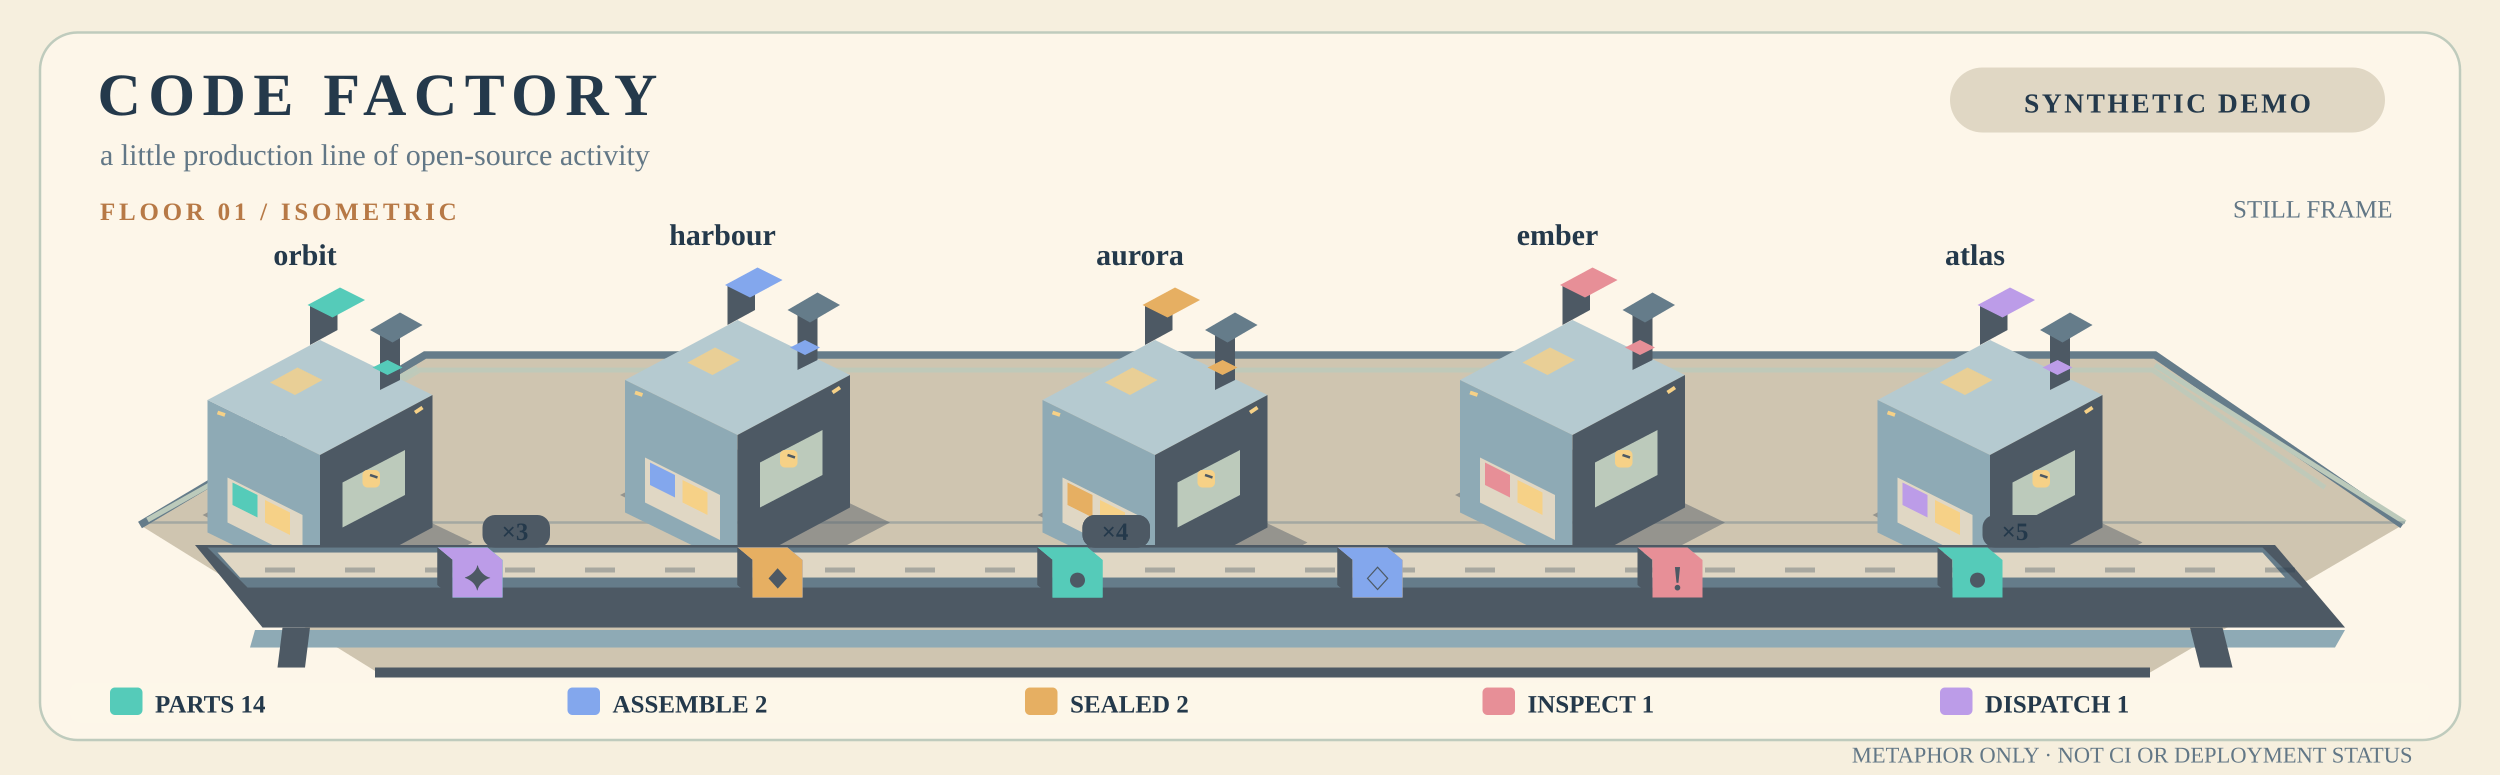
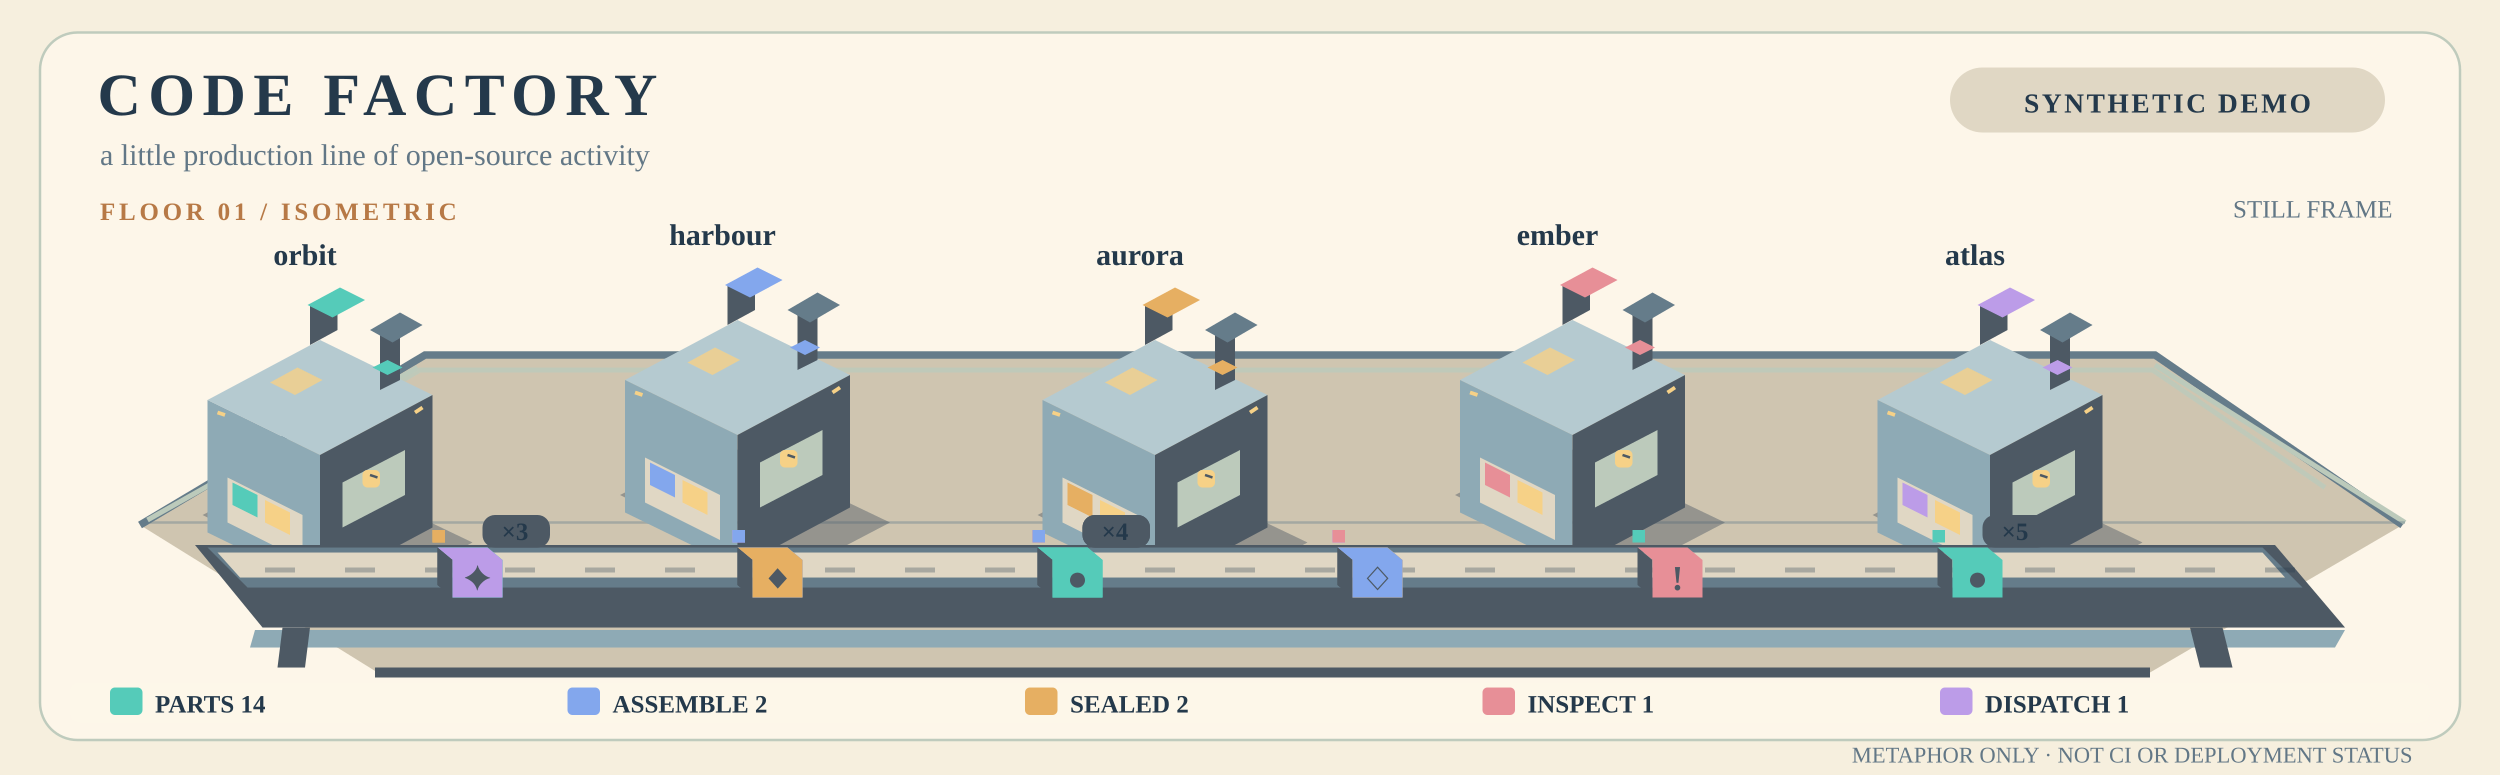
<svg xmlns="http://www.w3.org/2000/svg" width="1000" height="310" viewBox="0 0 1000 310" role="img" aria-labelledby="factory-title factory-desc">
  <defs>
    <pattern id="bolts" width="28" height="16" patternUnits="userSpaceOnUse">
      <path d="M0 14h6" stroke="#657c8a" opacity=".45" stroke-width="2" />
    </pattern>
    <clipPath id="belt-clip">
      <rect x="80" y="208" width="838" height="54" />
    </clipPath>
  </defs>
  <rect x="0" y="0" width="1000" height="310" rx="0" fill="#f6efde" />
  <rect x="16" y="13" width="968" height="283" rx="15" fill="#fdf7e9" stroke="#bccabb" stroke-width="1" opacity=".96" />
  <text x="39" y="46" font-size="24" fill="#24394b" font-weight="900" letter-spacing="3">CODE FACTORY</text>
  <text x="40" y="66" font-size="12" fill="#627786">a little production line of open-source activity</text>
  <rect x="780" y="27" width="174" height="26" rx="13" fill="#e0d7c4" />
  <text x="867" y="45" font-size="11" fill="#24394b" text-anchor="middle" font-weight="bold" letter-spacing="1">SYNTHETIC DEMO</text>
  <text x="40" y="88" font-size="10" fill="#b77946" font-weight="bold" letter-spacing="1.5">FLOOR 01 / ISOMETRIC</text>
  <text x="957" y="87" font-size="10" fill="#627786" text-anchor="end">STILL FRAME</text>
  <path d="M56 210 L170 142 862 142 961 210 860 269 151 269 Z" fill="#cfc5b0" />
  <path d="M56 210 L170 142 862 142 961 210" fill="none" stroke="#657c8a" stroke-width="3" />
  <path d="M150 269 L860 269" fill="none" stroke="#4d5964" stroke-width="4" />
  <path d="M88 195 l80 -47 693 0 69 47" fill="none" stroke="#bccabb" stroke-width="2" opacity=".8" />
  <path d="M59 208 L167 147 M962 209 L862 146" fill="none" stroke="#bccabb" stroke-width="2" />
  <path d="M60 209 L962 209" fill="none" stroke="#657c8a" stroke-width="1" opacity=".4" />
  <path d="M81 206 l41 -21 67 32 -42 22 z" fill="#4d5964" opacity=".45" />
  <path d="M83 160 l45 -24 45 22 -45 24 z" fill="#b5cad0" />
  <path d="M83 160 l45 22 v53 l-45 -22 z" fill="#8eaab5" />
  <path d="M128 182 l45 -24 v53 l-45 24 z" fill="#4d5964" />
  <path d="M91 191 l30 15 v18 l-30 -15 z" fill="#e0d7c4" />
  <path d="M137 193 l25 -13 v18 l-25 13 z" fill="#bccabb" />
  <path d="M93 193 l10 5 v9 l-10 -5 z" fill="#55cbb9" />
  <path d="M106 200 l10 5 v9 l-10 -5 z" fill="#f6d187" />
  <path d="M124 138 l11 -6 v-16 l-11 6 z" fill="#4d5964" />
  <path d="M123 122 l13 -7 10 5 -13 7 z" fill="#55cbb9" />
  <path d="M152 156 l8 -4 v-23 l-8 4 z" fill="#4d5964" />
  <path d="M148 132 l12 -7 9 5 -12 7 z" fill="#657c8a" />
  <text x="122" y="106" font-size="12" fill="#24394b" text-anchor="middle" font-weight="bold">orbit</text>
  <rect x="145" y="188" width="7" height="7" rx="2" fill="#f6d187" />
  <path d="M148 190 l3 1" fill="none" stroke="#4d5964" stroke-width="1" />
  <path d="M87 165 l3 1 M166 165 l3 -2" fill="none" stroke="#f6d187" stroke-width="1.5" />
  <path d="M149 147 l6 -3 6 3 -6 3z" fill="#55cbb9" />
  <path d="M108 153 l11 -6 10 5 -11 6z" fill="#f6d187" opacity=".8" />
  <path d="M248 198 l41 -21 67 32 -42 22 z" fill="#4d5964" opacity=".45" />
  <path d="M250 152 l45 -24 45 22 -45 24 z" fill="#b5cad0" />
  <path d="M250 152 l45 22 v53 l-45 -22 z" fill="#8eaab5" />
  <path d="M295 174 l45 -24 v53 l-45 24 z" fill="#4d5964" />
  <path d="M258 183 l30 15 v18 l-30 -15 z" fill="#e0d7c4" />
  <path d="M304 185 l25 -13 v18 l-25 13 z" fill="#bccabb" />
  <path d="M260 185 l10 5 v9 l-10 -5 z" fill="#83a7ed" />
  <path d="M273 192 l10 5 v9 l-10 -5 z" fill="#f6d187" />
  <path d="M291 130 l11 -6 v-16 l-11 6 z" fill="#4d5964" />
  <path d="M290 114 l13 -7 10 5 -13 7 z" fill="#83a7ed" />
  <path d="M319 148 l8 -4 v-23 l-8 4 z" fill="#4d5964" />
  <path d="M315 124 l12 -7 9 5 -12 7 z" fill="#657c8a" />
  <text x="289" y="98" font-size="12" fill="#24394b" text-anchor="middle" font-weight="bold">harbour</text>
  <rect x="312" y="180" width="7" height="7" rx="2" fill="#f6d187" />
  <path d="M315 182 l3 1" fill="none" stroke="#4d5964" stroke-width="1" />
  <path d="M254 157 l3 1 M333 157 l3 -2" fill="none" stroke="#f6d187" stroke-width="1.5" />
  <path d="M316 139 l6 -3 6 3 -6 3z" fill="#83a7ed" />
  <path d="M275 145 l11 -6 10 5 -11 6z" fill="#f6d187" opacity=".8" />
  <path d="M415 206 l41 -21 67 32 -42 22 z" fill="#4d5964" opacity=".45" />
  <path d="M417 160 l45 -24 45 22 -45 24 z" fill="#b5cad0" />
  <path d="M417 160 l45 22 v53 l-45 -22 z" fill="#8eaab5" />
  <path d="M462 182 l45 -24 v53 l-45 24 z" fill="#4d5964" />
  <path d="M425 191 l30 15 v18 l-30 -15 z" fill="#e0d7c4" />
  <path d="M471 193 l25 -13 v18 l-25 13 z" fill="#bccabb" />
  <path d="M427 193 l10 5 v9 l-10 -5 z" fill="#e6af62" />
  <path d="M440 200 l10 5 v9 l-10 -5 z" fill="#f6d187" />
  <path d="M458 138 l11 -6 v-16 l-11 6 z" fill="#4d5964" />
  <path d="M457 122 l13 -7 10 5 -13 7 z" fill="#e6af62" />
  <path d="M486 156 l8 -4 v-23 l-8 4 z" fill="#4d5964" />
  <path d="M482 132 l12 -7 9 5 -12 7 z" fill="#657c8a" />
  <text x="456" y="106" font-size="12" fill="#24394b" text-anchor="middle" font-weight="bold">aurora</text>
  <rect x="479" y="188" width="7" height="7" rx="2" fill="#f6d187" />
  <path d="M482 190 l3 1" fill="none" stroke="#4d5964" stroke-width="1" />
  <path d="M421 165 l3 1 M500 165 l3 -2" fill="none" stroke="#f6d187" stroke-width="1.5" />
  <path d="M483 147 l6 -3 6 3 -6 3z" fill="#e6af62" />
  <path d="M442 153 l11 -6 10 5 -11 6z" fill="#f6d187" opacity=".8" />
  <path d="M582 198 l41 -21 67 32 -42 22 z" fill="#4d5964" opacity=".45" />
  <path d="M584 152 l45 -24 45 22 -45 24 z" fill="#b5cad0" />
  <path d="M584 152 l45 22 v53 l-45 -22 z" fill="#8eaab5" />
  <path d="M629 174 l45 -24 v53 l-45 24 z" fill="#4d5964" />
  <path d="M592 183 l30 15 v18 l-30 -15 z" fill="#e0d7c4" />
  <path d="M638 185 l25 -13 v18 l-25 13 z" fill="#bccabb" />
  <path d="M594 185 l10 5 v9 l-10 -5 z" fill="#e78f97" />
  <path d="M607 192 l10 5 v9 l-10 -5 z" fill="#f6d187" />
  <path d="M625 130 l11 -6 v-16 l-11 6 z" fill="#4d5964" />
  <path d="M624 114 l13 -7 10 5 -13 7 z" fill="#e78f97" />
  <path d="M653 148 l8 -4 v-23 l-8 4 z" fill="#4d5964" />
  <path d="M649 124 l12 -7 9 5 -12 7 z" fill="#657c8a" />
  <text x="623" y="98" font-size="12" fill="#24394b" text-anchor="middle" font-weight="bold">ember</text>
  <rect x="646" y="180" width="7" height="7" rx="2" fill="#f6d187" />
  <path d="M649 182 l3 1" fill="none" stroke="#4d5964" stroke-width="1" />
  <path d="M588 157 l3 1 M667 157 l3 -2" fill="none" stroke="#f6d187" stroke-width="1.5" />
  <path d="M650 139 l6 -3 6 3 -6 3z" fill="#e78f97" />
  <path d="M609 145 l11 -6 10 5 -11 6z" fill="#f6d187" opacity=".8" />
  <path d="M749 206 l41 -21 67 32 -42 22 z" fill="#4d5964" opacity=".45" />
  <path d="M751 160 l45 -24 45 22 -45 24 z" fill="#b5cad0" />
  <path d="M751 160 l45 22 v53 l-45 -22 z" fill="#8eaab5" />
  <path d="M796 182 l45 -24 v53 l-45 24 z" fill="#4d5964" />
  <path d="M759 191 l30 15 v18 l-30 -15 z" fill="#e0d7c4" />
  <path d="M805 193 l25 -13 v18 l-25 13 z" fill="#bccabb" />
  <path d="M761 193 l10 5 v9 l-10 -5 z" fill="#bc9ce8" />
  <path d="M774 200 l10 5 v9 l-10 -5 z" fill="#f6d187" />
  <path d="M792 138 l11 -6 v-16 l-11 6 z" fill="#4d5964" />
  <path d="M791 122 l13 -7 10 5 -13 7 z" fill="#bc9ce8" />
  <path d="M820 156 l8 -4 v-23 l-8 4 z" fill="#4d5964" />
  <path d="M816 132 l12 -7 9 5 -12 7 z" fill="#657c8a" />
  <text x="790" y="106" font-size="12" fill="#24394b" text-anchor="middle" font-weight="bold">atlas</text>
  <rect x="813" y="188" width="7" height="7" rx="2" fill="#f6d187" />
  <path d="M816 190 l3 1" fill="none" stroke="#4d5964" stroke-width="1" />
  <path d="M755 165 l3 1 M834 165 l3 -2" fill="none" stroke="#f6d187" stroke-width="1.5" />
  <path d="M817 147 l6 -3 6 3 -6 3z" fill="#bc9ce8" />
  <path d="M776 153 l11 -6 10 5 -11 6z" fill="#f6d187" opacity=".8" />
  <path d="M78 218 L910 218 938 251 105 251 Z" fill="#4d5964" />
  <path d="M83 219 L905 219 921 235 99 235 Z" fill="#657c8a" />
  <path d="M87 221 L905 221 914 231 96 231 Z" fill="#e0d7c4" />
  <path d="M102 252 L938 252 934 259 100 259 Z" fill="#8eaab5" />
  <path d="M113 251 l11 0 -2 16 -11 0z M876 251 l13 0 4 16 -13 0z" fill="#4d5964" />
  <path d="M106 228 l12 0" fill="none" stroke="#24394b" stroke-width="2" opacity=".30" />
  <path d="M138 228 l12 0" fill="none" stroke="#24394b" stroke-width="2" opacity=".30" />
  <path d="M170 228 l12 0" fill="none" stroke="#24394b" stroke-width="2" opacity=".30" />
  <path d="M202 228 l12 0" fill="none" stroke="#24394b" stroke-width="2" opacity=".30" />
  <path d="M234 228 l12 0" fill="none" stroke="#24394b" stroke-width="2" opacity=".30" />
  <path d="M266 228 l12 0" fill="none" stroke="#24394b" stroke-width="2" opacity=".30" />
  <path d="M298 228 l12 0" fill="none" stroke="#24394b" stroke-width="2" opacity=".30" />
  <path d="M330 228 l12 0" fill="none" stroke="#24394b" stroke-width="2" opacity=".30" />
  <path d="M362 228 l12 0" fill="none" stroke="#24394b" stroke-width="2" opacity=".30" />
  <path d="M394 228 l12 0" fill="none" stroke="#24394b" stroke-width="2" opacity=".30" />
  <path d="M426 228 l12 0" fill="none" stroke="#24394b" stroke-width="2" opacity=".30" />
  <path d="M458 228 l12 0" fill="none" stroke="#24394b" stroke-width="2" opacity=".30" />
  <path d="M490 228 l12 0" fill="none" stroke="#24394b" stroke-width="2" opacity=".30" />
  <path d="M522 228 l12 0" fill="none" stroke="#24394b" stroke-width="2" opacity=".30" />
  <path d="M554 228 l12 0" fill="none" stroke="#24394b" stroke-width="2" opacity=".30" />
  <path d="M586 228 l12 0" fill="none" stroke="#24394b" stroke-width="2" opacity=".30" />
  <path d="M618 228 l12 0" fill="none" stroke="#24394b" stroke-width="2" opacity=".30" />
  <path d="M650 228 l12 0" fill="none" stroke="#24394b" stroke-width="2" opacity=".30" />
  <path d="M682 228 l12 0" fill="none" stroke="#24394b" stroke-width="2" opacity=".30" />
  <path d="M714 228 l12 0" fill="none" stroke="#24394b" stroke-width="2" opacity=".30" />
  <path d="M746 228 l12 0" fill="none" stroke="#24394b" stroke-width="2" opacity=".30" />
  <path d="M778 228 l12 0" fill="none" stroke="#24394b" stroke-width="2" opacity=".30" />
  <path d="M810 228 l12 0" fill="none" stroke="#24394b" stroke-width="2" opacity=".30" />
  <path d="M842 228 l12 0" fill="none" stroke="#24394b" stroke-width="2" opacity=".30" />
  <path d="M874 228 l12 0" fill="none" stroke="#24394b" stroke-width="2" opacity=".30" />
  <path d="M906 228 l12 0" fill="none" stroke="#24394b" stroke-width="2" opacity=".30" />
  <g transform="translate(185 227)">
    <path d="M-10 -8 l20 0 6 5 -20 0z" fill="#55cbb9" />
    <path d="M-10 -8 l6 5 v15 l-6 -5z" fill="#4d5964" />
    <path d="M-4 -3 l20 0 v15 l-20 0z" fill="#55cbb9" />
    <text x="6" y="9" font-size="14" fill="#4d5964" text-anchor="middle" font-weight="900">●</text>
+     <rect x="-12" y="-15" width="5" height="5" rx="0" fill="#e6af62" />
    <rect x="8" y="-21" width="27" height="13" rx="5" fill="#4d5964" />
    <text x="21" y="-11" font-size="10" fill="#24394b" text-anchor="middle" font-weight="bold">×3</text>
  </g>
  <g transform="translate(305 227)">
    <path d="M-10 -8 l20 0 6 5 -20 0z" fill="#83a7ed" />
    <path d="M-10 -8 l6 5 v15 l-6 -5z" fill="#4d5964" />
    <path d="M-4 -3 l20 0 v15 l-20 0z" fill="#83a7ed" />
    <text x="6" y="9" font-size="14" fill="#4d5964" text-anchor="middle" font-weight="900">◇</text>
+     <rect x="-12" y="-15" width="5" height="5" rx="0" fill="#bc9ce8" />
  </g>
  <g transform="translate(425 227)">
    <path d="M-10 -8 l20 0 6 5 -20 0z" fill="#55cbb9" />
    <path d="M-10 -8 l6 5 v15 l-6 -5z" fill="#4d5964" />
    <path d="M-4 -3 l20 0 v15 l-20 0z" fill="#55cbb9" />
    <text x="6" y="9" font-size="14" fill="#4d5964" text-anchor="middle" font-weight="900">●</text>
+     <rect x="-12" y="-15" width="5" height="5" rx="0" fill="#e78f97" />
    <rect x="8" y="-21" width="27" height="13" rx="5" fill="#4d5964" />
    <text x="21" y="-11" font-size="10" fill="#24394b" text-anchor="middle" font-weight="bold">×2</text>
  </g>
  <g transform="translate(545 227)">
    <path d="M-10 -8 l20 0 6 5 -20 0z" fill="#e6af62" />
    <path d="M-10 -8 l6 5 v15 l-6 -5z" fill="#4d5964" />
    <path d="M-4 -3 l20 0 v15 l-20 0z" fill="#e6af62" />
    <text x="6" y="9" font-size="14" fill="#4d5964" text-anchor="middle" font-weight="900">◆</text>
+     <rect x="-12" y="-15" width="5" height="5" rx="0" fill="#bc9ce8" />
  </g>
  <g transform="translate(665 227)">
    <path d="M-10 -8 l20 0 6 5 -20 0z" fill="#e78f97" />
    <path d="M-10 -8 l6 5 v15 l-6 -5z" fill="#4d5964" />
    <path d="M-4 -3 l20 0 v15 l-20 0z" fill="#e78f97" />
    <text x="6" y="9" font-size="14" fill="#4d5964" text-anchor="middle" font-weight="900">!</text>
+     <rect x="-12" y="-15" width="5" height="5" rx="0" fill="#55cbb9" />
  </g>
  <g transform="translate(785 227)">
    <path d="M-10 -8 l20 0 6 5 -20 0z" fill="#55cbb9" />
    <path d="M-10 -8 l6 5 v15 l-6 -5z" fill="#4d5964" />
    <path d="M-4 -3 l20 0 v15 l-20 0z" fill="#55cbb9" />
    <text x="6" y="9" font-size="14" fill="#4d5964" text-anchor="middle" font-weight="900">●</text>
+     <rect x="-12" y="-15" width="5" height="5" rx="0" fill="#55cbb9" />
    <rect x="8" y="-21" width="27" height="13" rx="5" fill="#4d5964" />
    <text x="21" y="-11" font-size="10" fill="#24394b" text-anchor="middle" font-weight="bold">×5</text>
  </g>
  <g transform="translate(185 227)">
    <path d="M-10 -8 l20 0 6 5 -20 0z" fill="#bc9ce8" />
    <path d="M-10 -8 l6 5 v15 l-6 -5z" fill="#4d5964" />
    <path d="M-4 -3 l20 0 v15 l-20 0z" fill="#bc9ce8" />
    <text x="6" y="9" font-size="14" fill="#4d5964" text-anchor="middle" font-weight="900">✦</text>
+     <rect x="-12" y="-15" width="5" height="5" rx="0" fill="#e6af62" />
  </g>
  <g transform="translate(305 227)">
    <path d="M-10 -8 l20 0 6 5 -20 0z" fill="#e6af62" />
    <path d="M-10 -8 l6 5 v15 l-6 -5z" fill="#4d5964" />
    <path d="M-4 -3 l20 0 v15 l-20 0z" fill="#e6af62" />
    <text x="6" y="9" font-size="14" fill="#4d5964" text-anchor="middle" font-weight="900">◆</text>
+     <rect x="-12" y="-15" width="5" height="5" rx="0" fill="#83a7ed" />
  </g>
  <g transform="translate(425 227)">
    <path d="M-10 -8 l20 0 6 5 -20 0z" fill="#55cbb9" />
    <path d="M-10 -8 l6 5 v15 l-6 -5z" fill="#4d5964" />
    <path d="M-4 -3 l20 0 v15 l-20 0z" fill="#55cbb9" />
    <text x="6" y="9" font-size="14" fill="#4d5964" text-anchor="middle" font-weight="900">●</text>
+     <rect x="-12" y="-15" width="5" height="5" rx="0" fill="#83a7ed" />
    <rect x="8" y="-21" width="27" height="13" rx="5" fill="#4d5964" />
    <text x="21" y="-11" font-size="10" fill="#24394b" text-anchor="middle" font-weight="bold">×4</text>
  </g>
  <g transform="translate(545 227)">
    <path d="M-10 -8 l20 0 6 5 -20 0z" fill="#83a7ed" />
    <path d="M-10 -8 l6 5 v15 l-6 -5z" fill="#4d5964" />
    <path d="M-4 -3 l20 0 v15 l-20 0z" fill="#83a7ed" />
    <text x="6" y="9" font-size="14" fill="#4d5964" text-anchor="middle" font-weight="900">◇</text>
+     <rect x="-12" y="-15" width="5" height="5" rx="0" fill="#e78f97" />
  </g>
  <rect x="28" y="273" width="944" height="16" rx="4" fill="#fdf7e9" />
  <rect x="44" y="275" width="13" height="11" rx="2" fill="#55cbb9" />
  <text x="62" y="285" font-size="10" fill="#24394b" font-weight="bold">PARTS  14</text>
  <rect x="227" y="275" width="13" height="11" rx="2" fill="#83a7ed" />
  <text x="245" y="285" font-size="10" fill="#24394b" font-weight="bold">ASSEMBLE  2</text>
  <rect x="410" y="275" width="13" height="11" rx="2" fill="#e6af62" />
  <text x="428" y="285" font-size="10" fill="#24394b" font-weight="bold">SEALED  2</text>
  <rect x="593" y="275" width="13" height="11" rx="2" fill="#e78f97" />
  <text x="611" y="285" font-size="10" fill="#24394b" font-weight="bold">INSPECT  1</text>
  <rect x="776" y="275" width="13" height="11" rx="2" fill="#bc9ce8" />
  <text x="794" y="285" font-size="10" fill="#24394b" font-weight="bold">DISPATCH  1</text>
  <text x="965" y="305" font-size="9" fill="#627786" text-anchor="end">METAPHOR ONLY · NOT CI OR DEPLOYMENT STATUS</text>
</svg>
